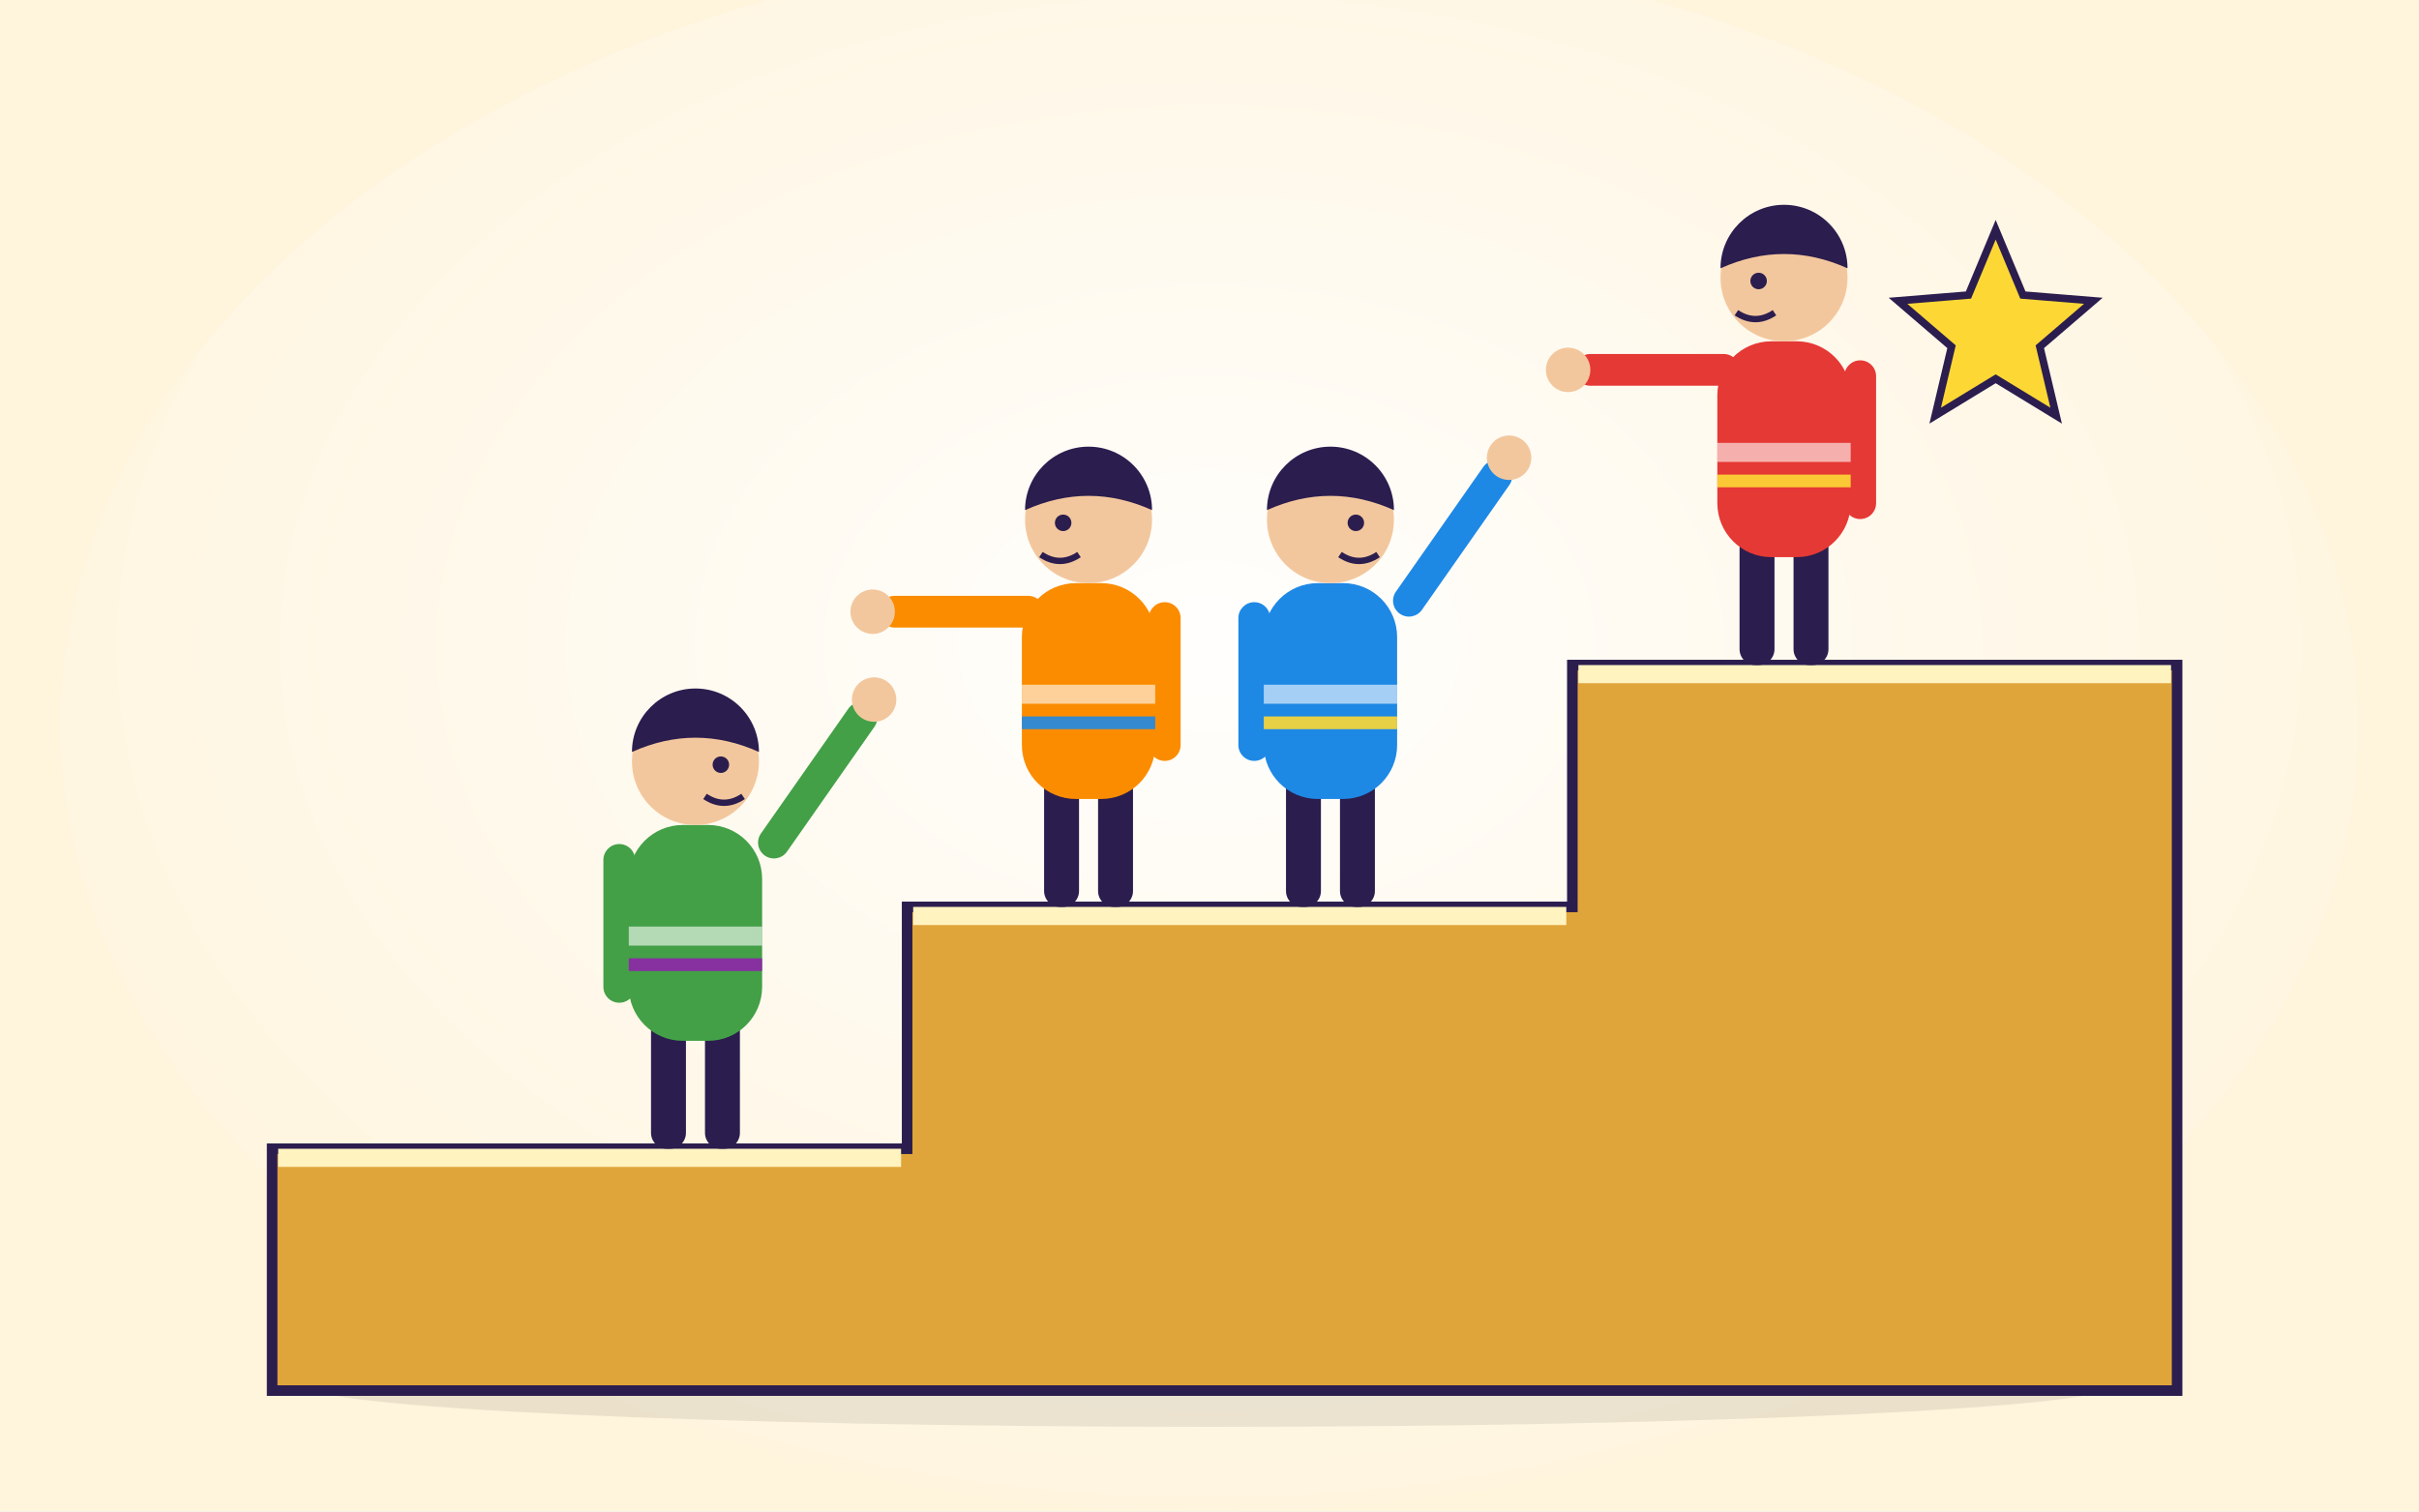
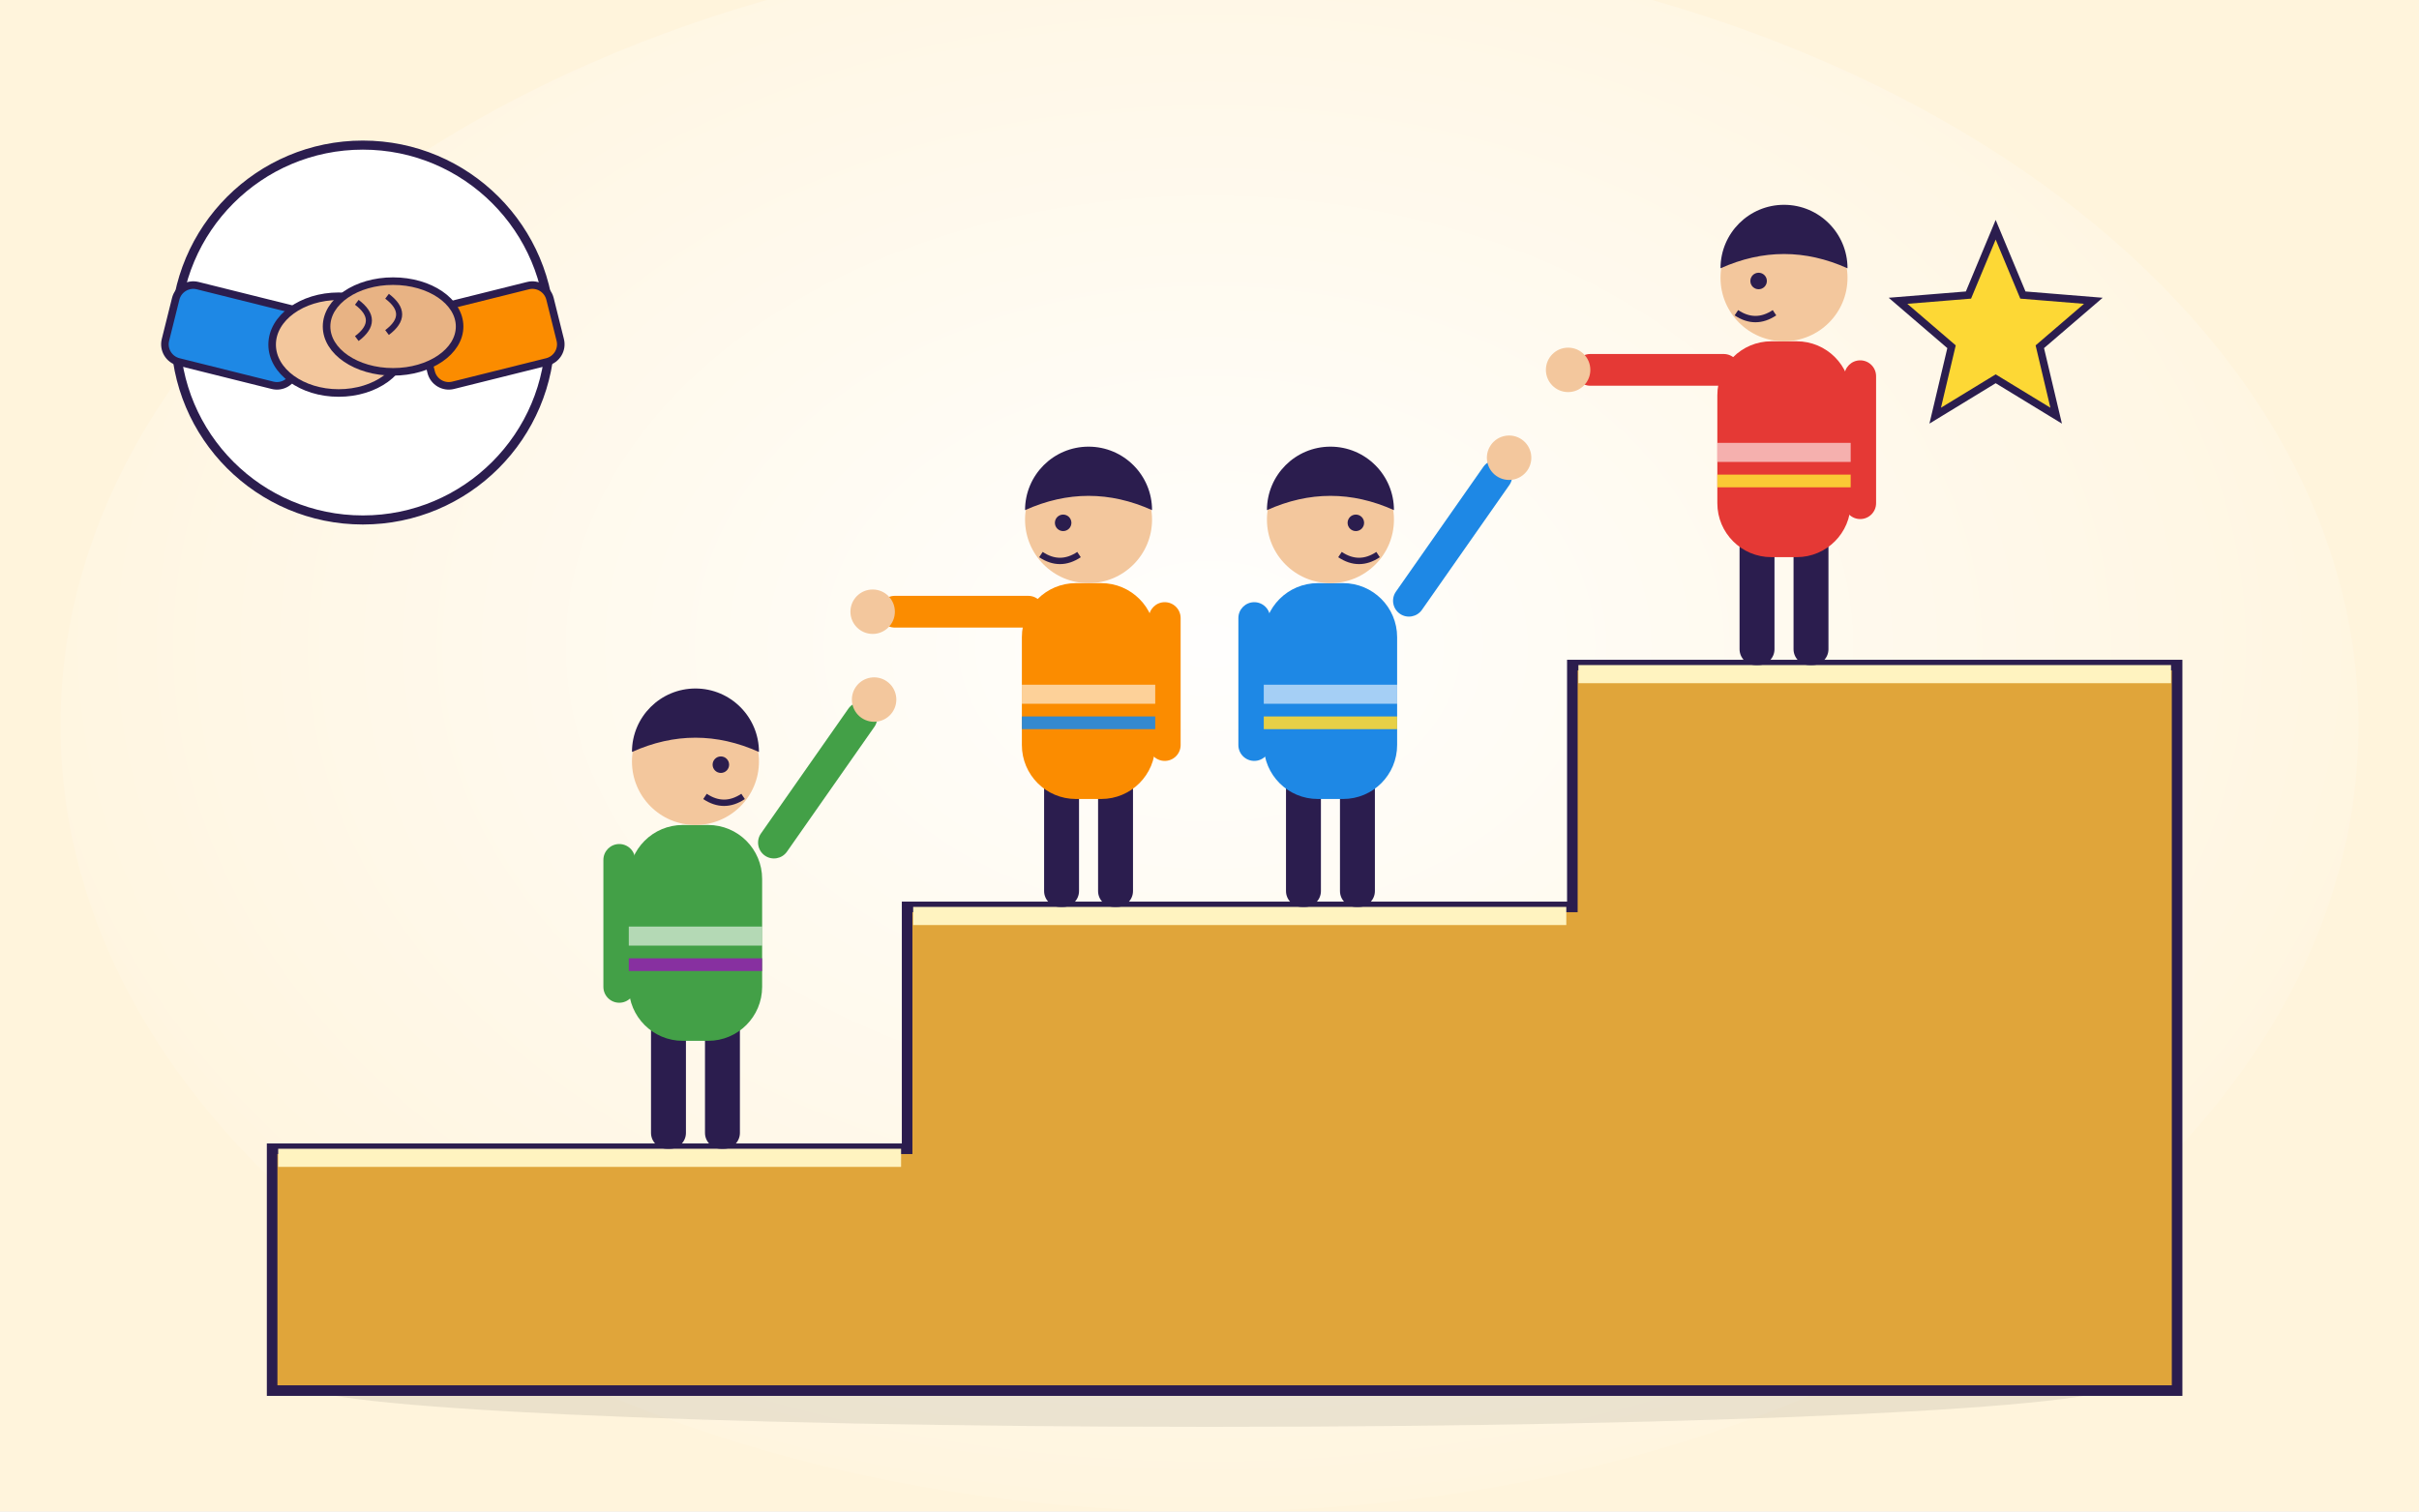
<svg xmlns="http://www.w3.org/2000/svg" viewBox="0 0 800 500" role="img" aria-label="Trên những bậc thang, người ở bậc cao chìa tay kéo người ở bậc thấp cùng đi lên">
  <defs>
    <radialGradient id="glow" cx="50%" cy="45%" r="60%">
      <stop offset="0" stop-color="#fff" stop-opacity=".95" />
      <stop offset="1" stop-color="#fff" stop-opacity="0" />
    </radialGradient>
  </defs>
  <rect width="800" height="500" fill="#fff4dc" />
  <ellipse cx="400" cy="240" rx="380" ry="260" fill="url(#glow)" />
  <ellipse cx="400" cy="458" rx="300" ry="14" fill="#000" opacity=".08" />
  <path d="M90 460 L90 380 L300 380 L300 300 L520 300 L520 220 L720 220 L720 460 Z" fill="#e0a53a" stroke="#2b1d4e" stroke-width="3.5" />
  <path d="M92 383 L298 383 M302 303 L518 303 M522 223 L718 223" stroke="#fff3c0" stroke-width="6" />
  <g transform="translate(590 220) scale(-1.05 1.05)">
    <rect x="-14" y="-42" width="11" height="42" rx="5" fill="#2b1d4e" />
    <rect x="3" y="-42" width="11" height="42" rx="5" fill="#2b1d4e" />
    <rect x="-29" y="-96" width="10" height="50" rx="5" fill="#e53935" />
    <rect x="14" y="-98" width="52" height="10" rx="5" fill="#e53935" />
    <circle cx="68" cy="-93" r="7" fill="#f3c79d" />
    <rect x="-21" y="-102" width="42" height="68" rx="17" fill="#e53935" />
    <rect x="-21" y="-70" width="42" height="6" fill="#fff" opacity=".6" />
    <rect x="-21" y="-60" width="42" height="4" fill="#fdd835" opacity=".9" />
    <circle cx="0" cy="-122" r="20" fill="#f3c79d" />
    <path d="M-20 -125 a20 20 0 0 1 40 0 q-20 -9 -40 0z" fill="#2b1d4e" />
    <circle cx="8" cy="-121" r="2.6" fill="#2b1d4e" />
    <path d="M3 -111 q6 4 12 0" stroke="#2b1d4e" stroke-width="2" fill="none" />
  </g>
  <g transform="translate(440 300) scale(1.05 1.05)">
    <rect x="-14" y="-42" width="11" height="42" rx="5" fill="#2b1d4e" />
    <rect x="3" y="-42" width="11" height="42" rx="5" fill="#2b1d4e" />
    <rect x="-29" y="-96" width="10" height="50" rx="5" fill="#1e88e5" />
    <g transform="rotate(35 23 -94)">
      <rect x="18" y="-150" width="10" height="58" rx="5" fill="#1e88e5" />
      <circle cx="23" cy="-152" r="7" fill="#f3c79d" />
    </g>
    <rect x="-21" y="-102" width="42" height="68" rx="17" fill="#1e88e5" />
    <rect x="-21" y="-70" width="42" height="6" fill="#fff" opacity=".6" />
    <rect x="-21" y="-60" width="42" height="4" fill="#fdd835" opacity=".9" />
    <circle cx="0" cy="-122" r="20" fill="#f3c79d" />
    <path d="M-20 -125 a20 20 0 0 1 40 0 q-20 -9 -40 0z" fill="#2b1d4e" />
    <circle cx="8" cy="-121" r="2.6" fill="#2b1d4e" />
    <path d="M3 -111 q6 4 12 0" stroke="#2b1d4e" stroke-width="2" fill="none" />
  </g>
  <g transform="translate(230 380) scale(1.05 1.05)">
    <rect x="-14" y="-42" width="11" height="42" rx="5" fill="#2b1d4e" />
    <rect x="3" y="-42" width="11" height="42" rx="5" fill="#2b1d4e" />
    <rect x="-29" y="-96" width="10" height="50" rx="5" fill="#43a047" />
    <g transform="rotate(35 23 -94)">
      <rect x="18" y="-150" width="10" height="58" rx="5" fill="#43a047" />
      <circle cx="23" cy="-152" r="7" fill="#f3c79d" />
    </g>
    <rect x="-21" y="-102" width="42" height="68" rx="17" fill="#43a047" />
    <rect x="-21" y="-70" width="42" height="6" fill="#fff" opacity=".6" />
    <rect x="-21" y="-60" width="42" height="4" fill="#8e24aa" opacity=".9" />
    <circle cx="0" cy="-122" r="20" fill="#f3c79d" />
    <path d="M-20 -125 a20 20 0 0 1 40 0 q-20 -9 -40 0z" fill="#2b1d4e" />
    <circle cx="8" cy="-121" r="2.6" fill="#2b1d4e" />
    <path d="M3 -111 q6 4 12 0" stroke="#2b1d4e" stroke-width="2" fill="none" />
  </g>
  <g transform="translate(360 300) scale(-1.05 1.05)">
    <rect x="-14" y="-42" width="11" height="42" rx="5" fill="#2b1d4e" />
    <rect x="3" y="-42" width="11" height="42" rx="5" fill="#2b1d4e" />
    <rect x="-29" y="-96" width="10" height="50" rx="5" fill="#fb8c00" />
    <rect x="14" y="-98" width="52" height="10" rx="5" fill="#fb8c00" />
    <circle cx="68" cy="-93" r="7" fill="#f3c79d" />
    <rect x="-21" y="-102" width="42" height="68" rx="17" fill="#fb8c00" />
    <rect x="-21" y="-70" width="42" height="6" fill="#fff" opacity=".6" />
    <rect x="-21" y="-60" width="42" height="4" fill="#1e88e5" opacity=".9" />
    <circle cx="0" cy="-122" r="20" fill="#f3c79d" />
    <path d="M-20 -125 a20 20 0 0 1 40 0 q-20 -9 -40 0z" fill="#2b1d4e" />
    <circle cx="8" cy="-121" r="2.6" fill="#2b1d4e" />
    <path d="M3 -111 q6 4 12 0" stroke="#2b1d4e" stroke-width="2" fill="none" />
  </g>
  <path d="M660.0 76.0L669.0 97.6L692.3 99.5L674.6 114.7L680.0 137.5L660.0 125.3L640.0 137.5L645.4 114.7L627.7 99.5L651.0 97.6Z" fill="#fdd835" stroke="#2b1d4e" stroke-width="2.5" />
+   <g transform="translate(120 110)">
+     <circle r="62" fill="#fff" stroke="#2b1d4e" stroke-width="3" />
+     <rect x="-64" y="-12" width="44" height="26" rx="6" fill="#1e88e5" stroke="#2b1d4e" stroke-width="2.5" transform="rotate(14 -42 0)" />
+     <rect x="20" y="-12" width="44" height="26" rx="6" fill="#fb8c00" stroke="#2b1d4e" stroke-width="2.5" transform="rotate(-14 42 0)" />
+     <ellipse cx="-8" cy="4" rx="22" ry="16" fill="#f3c79d" stroke="#2b1d4e" stroke-width="2.5" />
+     <ellipse cx="10" cy="-2" rx="22" ry="15" fill="#e8b384" stroke="#2b1d4e" stroke-width="2.5" />
+     <path d="M-2 -10 q8 6 0 12 M8 -12 q8 6 0 12" stroke="#2b1d4e" stroke-width="2" fill="none" />
+   </g>
</svg>
